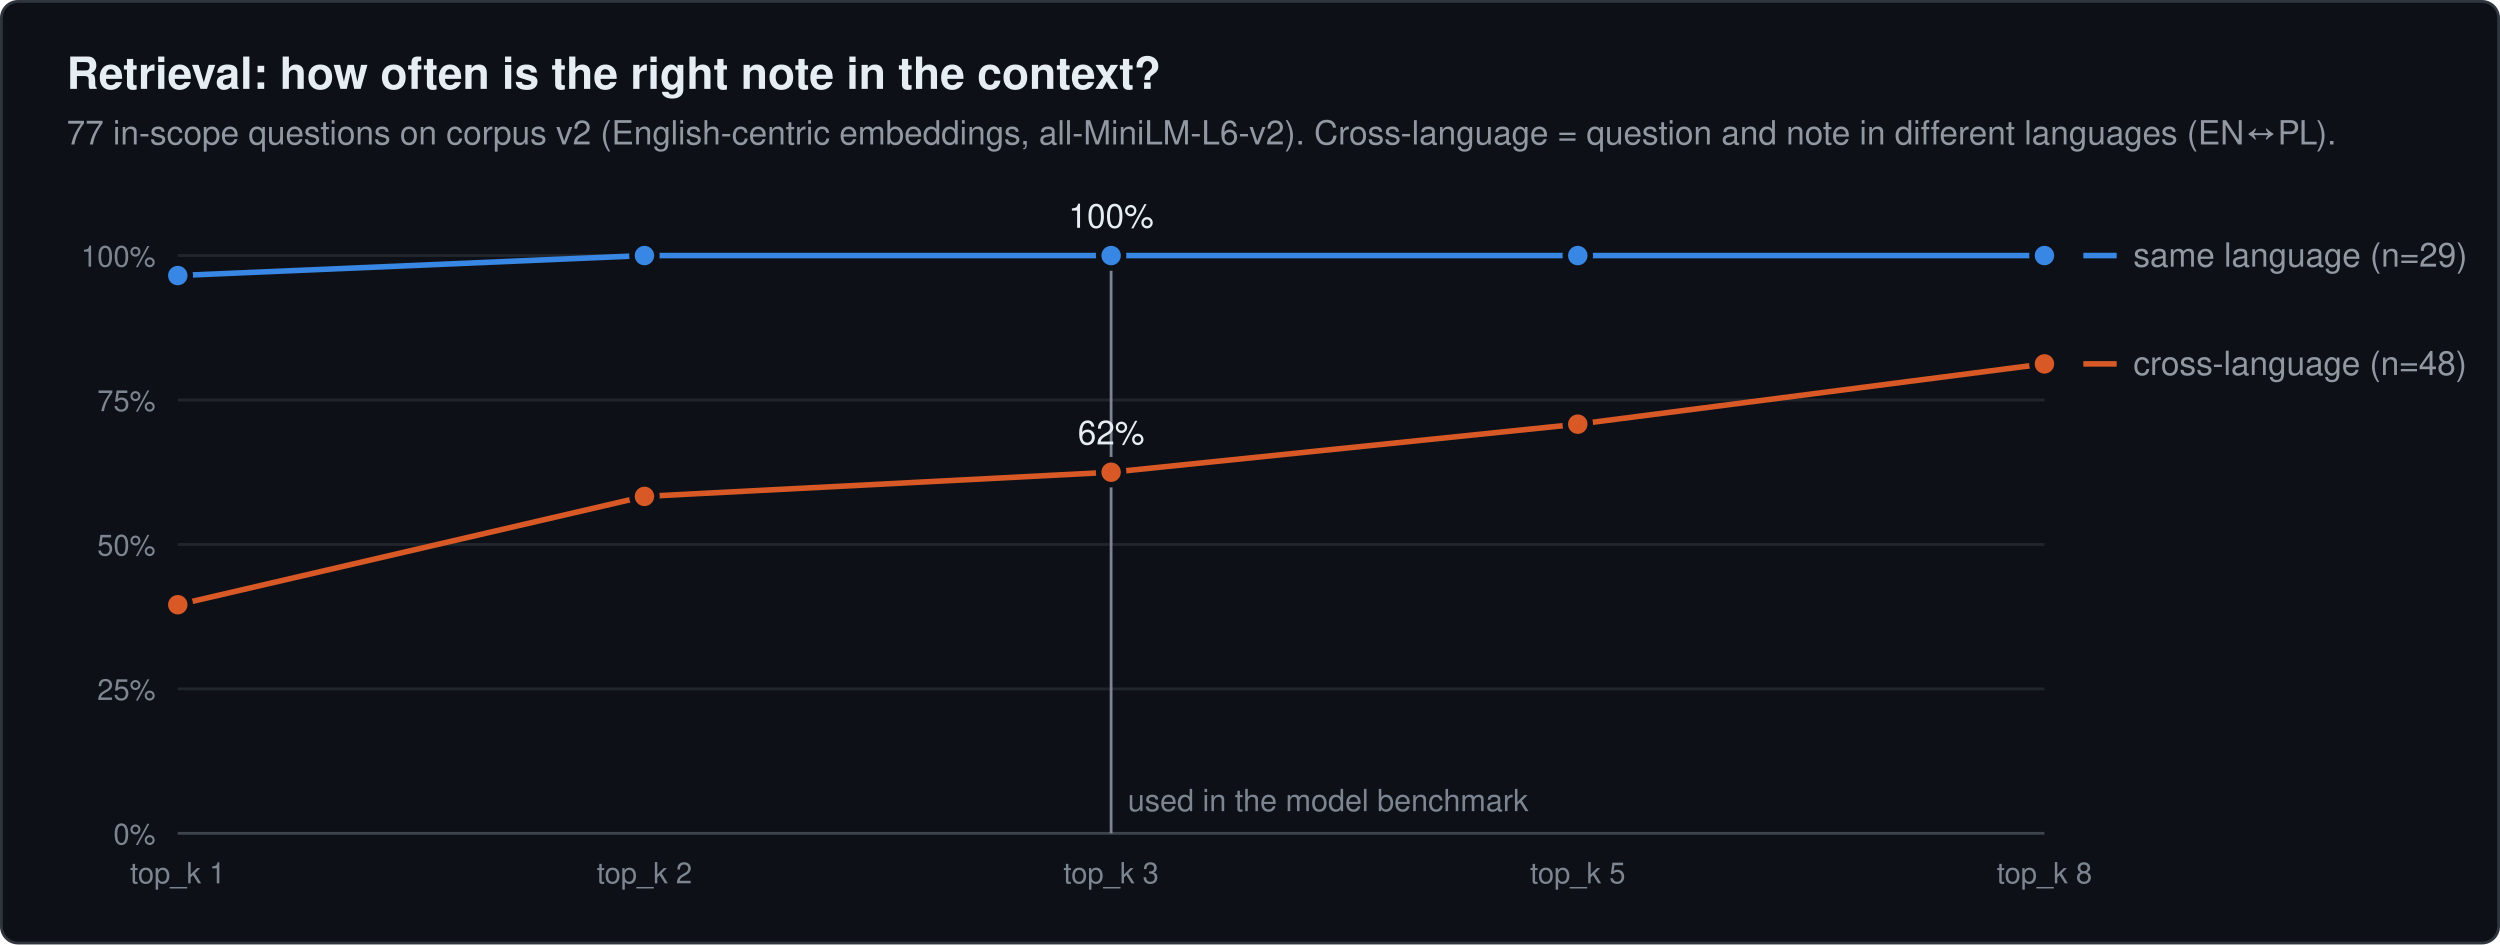
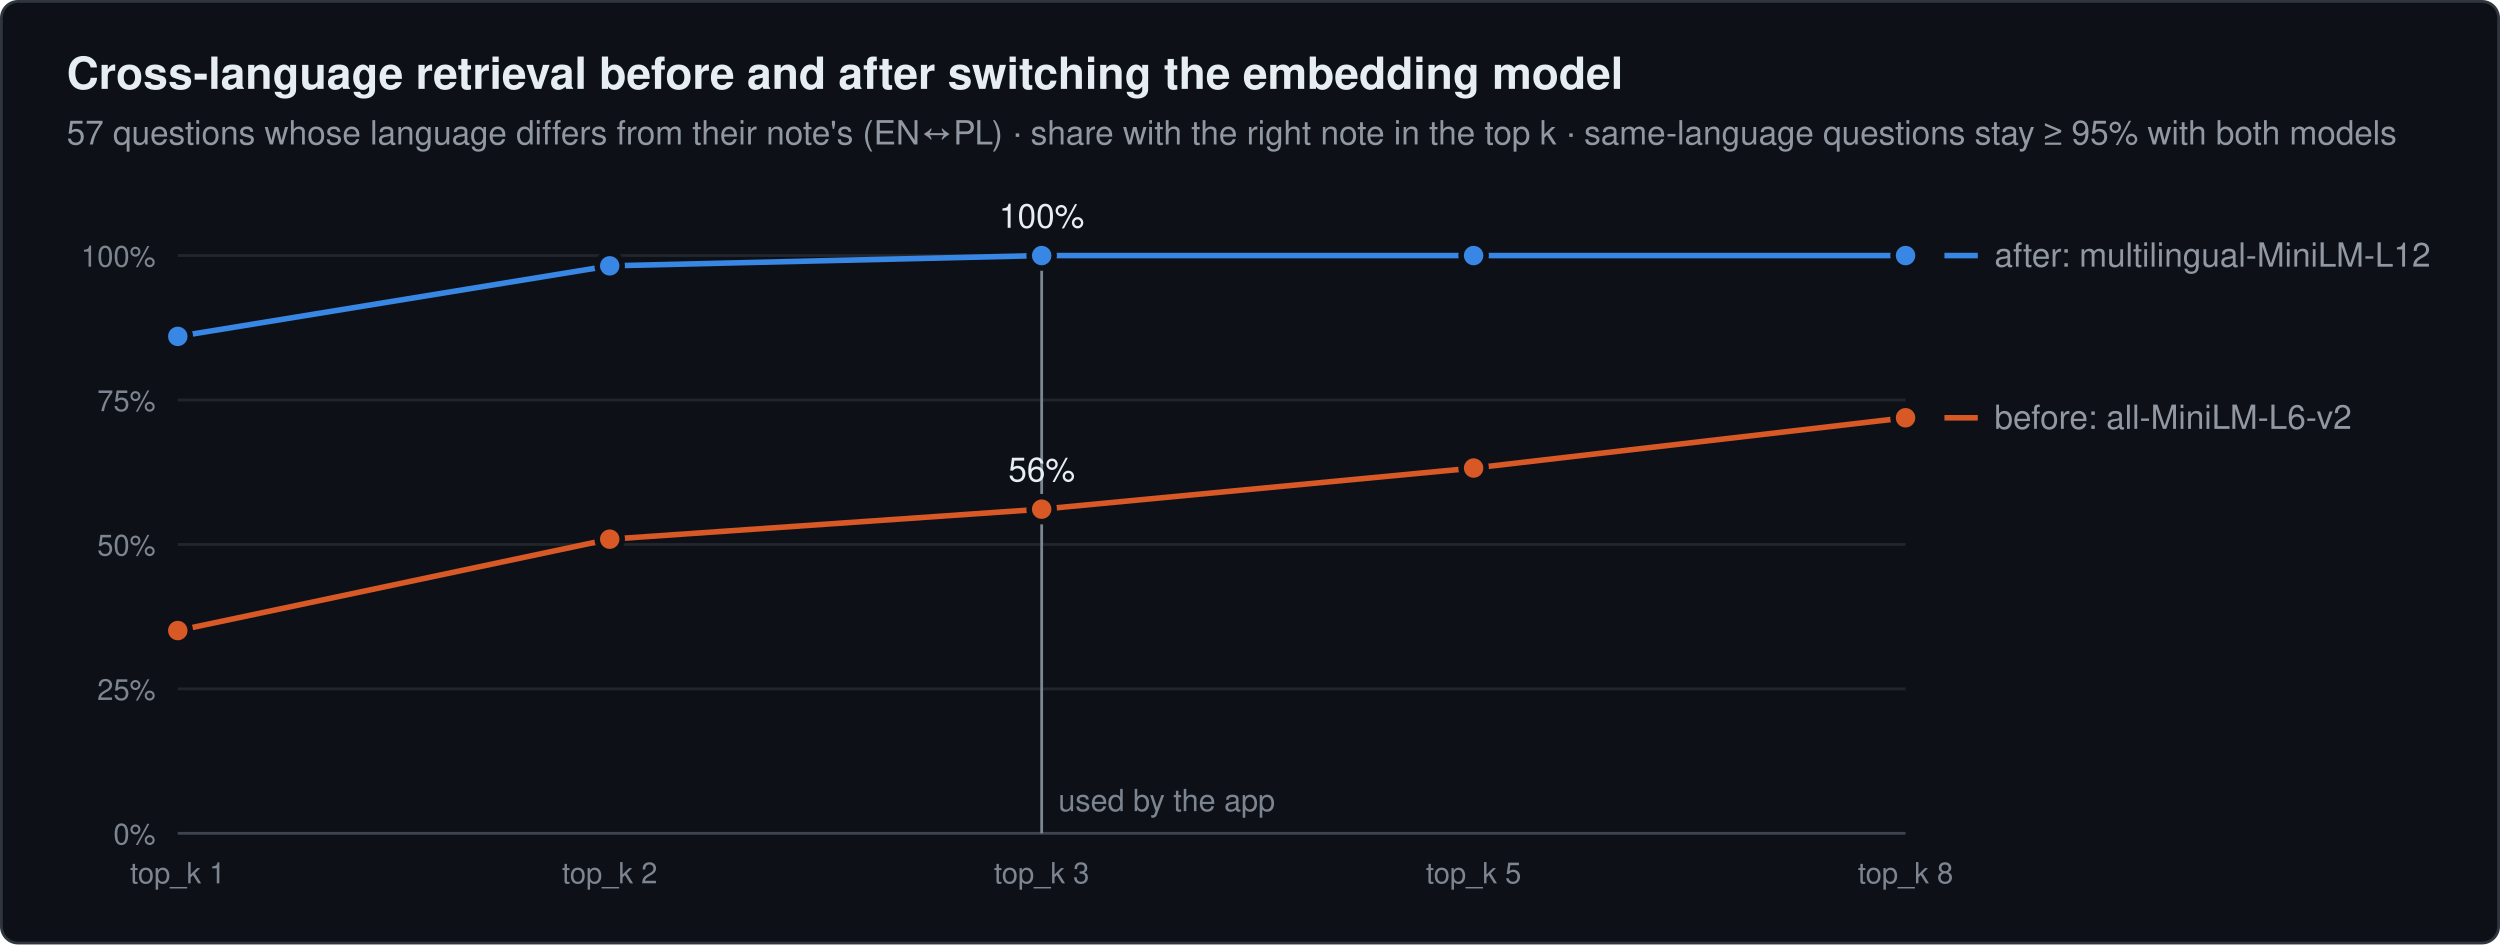
<svg xmlns="http://www.w3.org/2000/svg" width="900" height="340" viewBox="0 0 900 340" role="img" aria-labelledby="t d">
  <style>
    text { font-family: -apple-system, BlinkMacSystemFont, 'Segoe UI', Helvetica, Arial, sans-serif; fill: #e6edf3; }
    .h1 { font-size: 16px; font-weight: 600; }
    .sub { font-size: 12px; fill: #9198a1; }
    .ptitle { font-size: 13px; font-weight: 600; }
    .dir { font-size: 11px; fill: #7d8590; }
    .label { font-size: 12px; fill: #9198a1; }
    .label-em { font-size: 12px; font-weight: 600; fill: #e6edf3; }
    .val { font-size: 12px; font-variant-numeric: tabular-nums; }
    .tick { font-size: 10.5px; fill: #7d8590; font-variant-numeric: tabular-nums; }
    .legend { font-size: 12px; fill: #9198a1; }
    </style>
  <rect x="0.5" y="0.5" width="899" height="339" rx="6" fill="#0d1117" stroke="#30363d" />
-   <text x="24.0" y="32.0" class="h1" text-anchor="start">Retrieval: how often is the right note in the context?</text>
-   <text x="24.0" y="52.0" class="sub" text-anchor="start">77 in-scope questions on corpus v2 (English-centric embeddings, all-MiniLM-L6-v2). Cross-language = question and note in different languages (EN↔PL).</text>
-   <line x1="64" y1="300.0" x2="736" y2="300.0" stroke="#3d444d" stroke-width="1" />
+   <text x="24.0" y="32.0" class="h1" text-anchor="start">Cross-language retrieval before and after switching the embedding model</text>
+   <text x="24.0" y="52.0" class="sub" text-anchor="start">57 questions whose language differs from their note's (EN↔PL) · share with the right note in the top k · same-language questions stay ≥ 95% with both models</text>
+   <line x1="64" y1="300.0" x2="686" y2="300.0" stroke="#3d444d" stroke-width="1" />
  <text x="56.0" y="304.0" class="tick" text-anchor="end">0%</text>
-   <line x1="64" y1="248.0" x2="736" y2="248.0" stroke="#21262d" stroke-width="1" />
+   <line x1="64" y1="248.0" x2="686" y2="248.0" stroke="#21262d" stroke-width="1" />
  <text x="56.0" y="252.0" class="tick" text-anchor="end">25%</text>
-   <line x1="64" y1="196.0" x2="736" y2="196.0" stroke="#21262d" stroke-width="1" />
+   <line x1="64" y1="196.0" x2="686" y2="196.0" stroke="#21262d" stroke-width="1" />
  <text x="56.0" y="200.0" class="tick" text-anchor="end">50%</text>
-   <line x1="64" y1="144.0" x2="736" y2="144.0" stroke="#21262d" stroke-width="1" />
+   <line x1="64" y1="144.0" x2="686" y2="144.0" stroke="#21262d" stroke-width="1" />
  <text x="56.0" y="148.0" class="tick" text-anchor="end">75%</text>
-   <line x1="64" y1="92.0" x2="736" y2="92.0" stroke="#21262d" stroke-width="1" />
+   <line x1="64" y1="92.0" x2="686" y2="92.0" stroke="#21262d" stroke-width="1" />
  <text x="56.0" y="96.0" class="tick" text-anchor="end">100%</text>
  <text x="64.0" y="318.0" class="tick" text-anchor="middle">top_k 1</text>
-   <text x="232.0" y="318.0" class="tick" text-anchor="middle">top_k 2</text>
-   <text x="400.0" y="318.0" class="tick" text-anchor="middle">top_k 3</text>
-   <text x="568.0" y="318.0" class="tick" text-anchor="middle">top_k 5</text>
-   <text x="736.0" y="318.0" class="tick" text-anchor="middle">top_k 8</text>
-   <line x1="400.0" y1="92" x2="400.0" y2="300" stroke="#7d8590" stroke-width="1" />
-   <text x="406.0" y="292.0" class="dir" text-anchor="start">used in the model benchmark</text>
-   <polyline points="64.0,99.2 232.0,92.0 400.0,92.0 568.0,92.0 736.0,92.0" fill="none" stroke="#3987e5" stroke-width="2" stroke-linejoin="round" stroke-linecap="round" />
-   <circle cx="64.0" cy="99.2" r="4.5" fill="#3987e5" stroke="#0d1117" stroke-width="2" />
-   <circle cx="232.0" cy="92.0" r="4.5" fill="#3987e5" stroke="#0d1117" stroke-width="2" />
-   <circle cx="400.0" cy="92.0" r="4.5" fill="#3987e5" stroke="#0d1117" stroke-width="2" />
-   <circle cx="568.0" cy="92.0" r="4.5" fill="#3987e5" stroke="#0d1117" stroke-width="2" />
-   <circle cx="736.0" cy="92.0" r="4.5" fill="#3987e5" stroke="#0d1117" stroke-width="2" />
-   <line x1="750" y1="92.0" x2="762" y2="92.0" stroke="#3987e5" stroke-width="2" />
-   <text x="768.0" y="96.0" class="label" text-anchor="start">same language (n=29)</text>
-   <text x="400.0" y="82.0" class="val" text-anchor="middle">100%</text>
-   <polyline points="64.0,217.7 232.0,178.7 400.0,170.0 568.0,152.7 736.0,131.0" fill="none" stroke="#d95926" stroke-width="2" stroke-linejoin="round" stroke-linecap="round" />
-   <circle cx="64.0" cy="217.7" r="4.5" fill="#d95926" stroke="#0d1117" stroke-width="2" />
-   <circle cx="232.0" cy="178.7" r="4.5" fill="#d95926" stroke="#0d1117" stroke-width="2" />
-   <circle cx="400.0" cy="170.0" r="4.5" fill="#d95926" stroke="#0d1117" stroke-width="2" />
-   <circle cx="568.0" cy="152.7" r="4.5" fill="#d95926" stroke="#0d1117" stroke-width="2" />
-   <circle cx="736.0" cy="131.0" r="4.5" fill="#d95926" stroke="#0d1117" stroke-width="2" />
-   <line x1="750" y1="131.0" x2="762" y2="131.0" stroke="#d95926" stroke-width="2" />
-   <text x="768.0" y="135.0" class="label" text-anchor="start">cross-language (n=48)</text>
-   <text x="400.0" y="160.0" class="val" text-anchor="middle">62%</text>
+   <text x="219.5" y="318.0" class="tick" text-anchor="middle">top_k 2</text>
+   <text x="375.0" y="318.0" class="tick" text-anchor="middle">top_k 3</text>
+   <text x="530.5" y="318.0" class="tick" text-anchor="middle">top_k 5</text>
+   <text x="686.0" y="318.0" class="tick" text-anchor="middle">top_k 8</text>
+   <line x1="375.0" y1="92" x2="375.0" y2="300" stroke="#7d8590" stroke-width="1" />
+   <text x="381.0" y="292.0" class="dir" text-anchor="start">used by the app</text>
+   <polyline points="64.0,227.0 219.5,194.1 375.0,183.3 530.5,168.5 686.0,150.4" fill="none" stroke="#d95926" stroke-width="2" stroke-linejoin="round" stroke-linecap="round" />
+   <circle cx="64.0" cy="227.0" r="4.5" fill="#d95926" stroke="#0d1117" stroke-width="2" />
+   <circle cx="219.5" cy="194.1" r="4.5" fill="#d95926" stroke="#0d1117" stroke-width="2" />
+   <circle cx="375.0" cy="183.3" r="4.5" fill="#d95926" stroke="#0d1117" stroke-width="2" />
+   <circle cx="530.5" cy="168.5" r="4.5" fill="#d95926" stroke="#0d1117" stroke-width="2" />
+   <circle cx="686.0" cy="150.4" r="4.5" fill="#d95926" stroke="#0d1117" stroke-width="2" />
+   <line x1="700" y1="150.4" x2="712" y2="150.4" stroke="#d95926" stroke-width="2" />
+   <text x="718.0" y="154.4" class="label" text-anchor="start">before: all-MiniLM-L6-v2</text>
+   <text x="375.0" y="173.3" class="val" text-anchor="middle">56%</text>
+   <polyline points="64.0,121.1 219.5,95.7 375.0,92.0 530.5,92.0 686.0,92.0" fill="none" stroke="#3987e5" stroke-width="2" stroke-linejoin="round" stroke-linecap="round" />
+   <circle cx="64.0" cy="121.1" r="4.5" fill="#3987e5" stroke="#0d1117" stroke-width="2" />
+   <circle cx="219.5" cy="95.7" r="4.5" fill="#3987e5" stroke="#0d1117" stroke-width="2" />
+   <circle cx="375.0" cy="92.0" r="4.5" fill="#3987e5" stroke="#0d1117" stroke-width="2" />
+   <circle cx="530.5" cy="92.0" r="4.5" fill="#3987e5" stroke="#0d1117" stroke-width="2" />
+   <circle cx="686.0" cy="92.0" r="4.5" fill="#3987e5" stroke="#0d1117" stroke-width="2" />
+   <line x1="700" y1="92.0" x2="712" y2="92.0" stroke="#3987e5" stroke-width="2" />
+   <text x="718.0" y="96.0" class="label" text-anchor="start">after: multilingual-MiniLM-L12</text>
+   <text x="375.0" y="82.0" class="val" text-anchor="middle">100%</text>
</svg>
